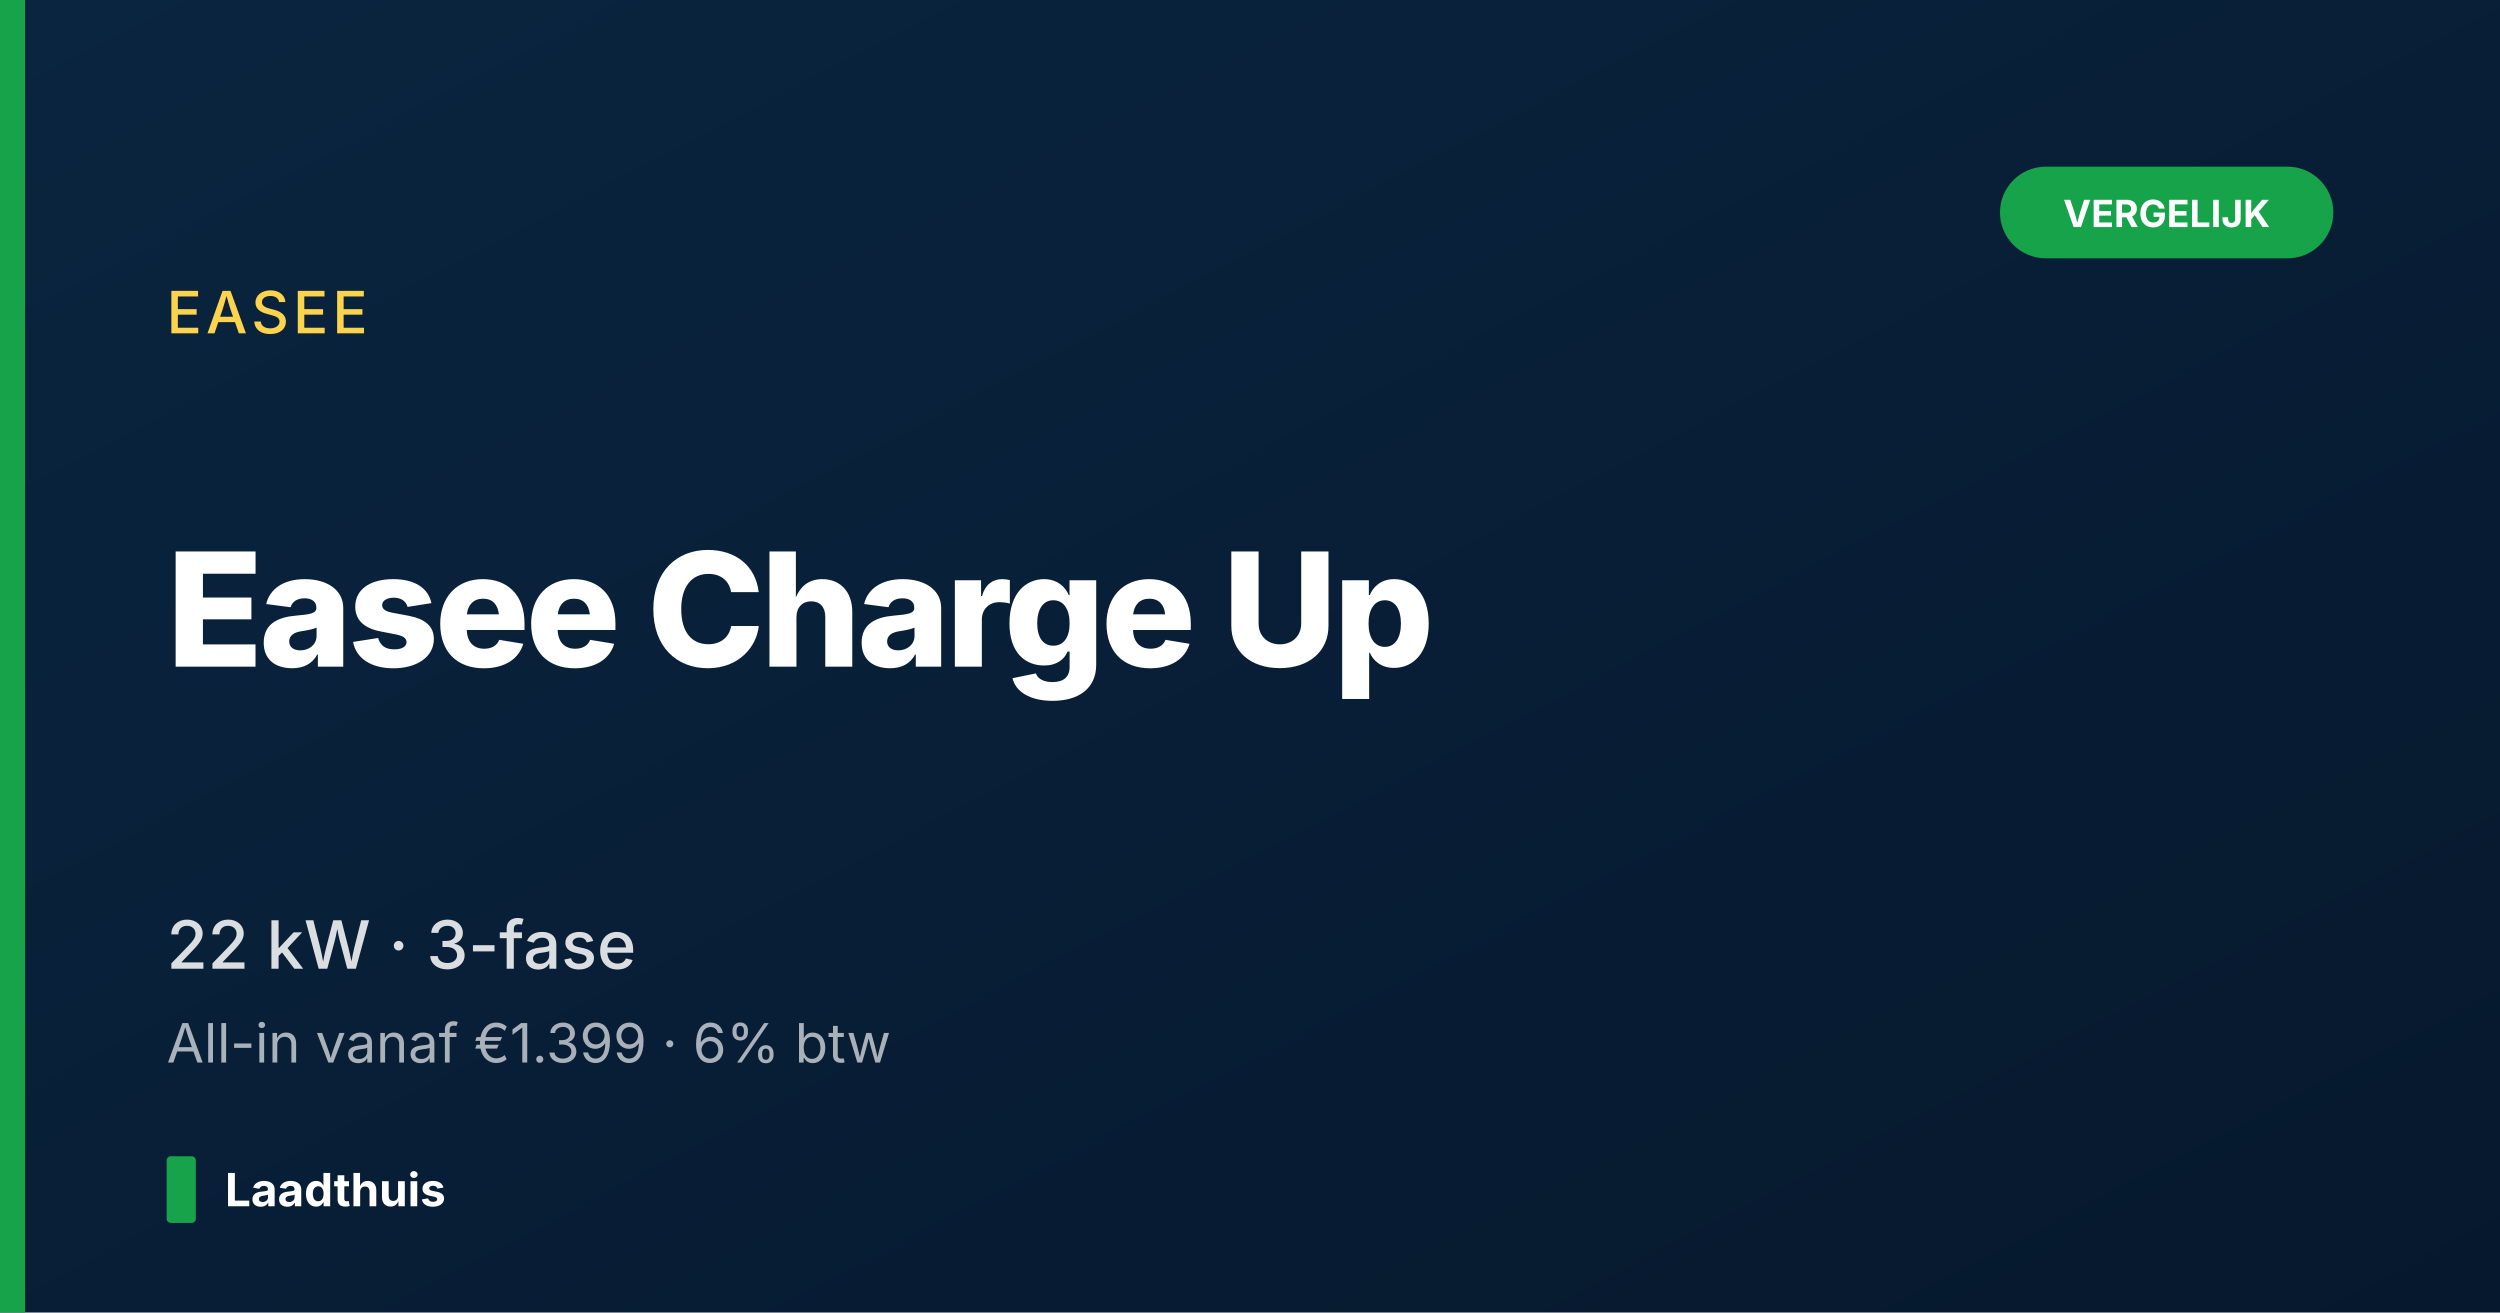
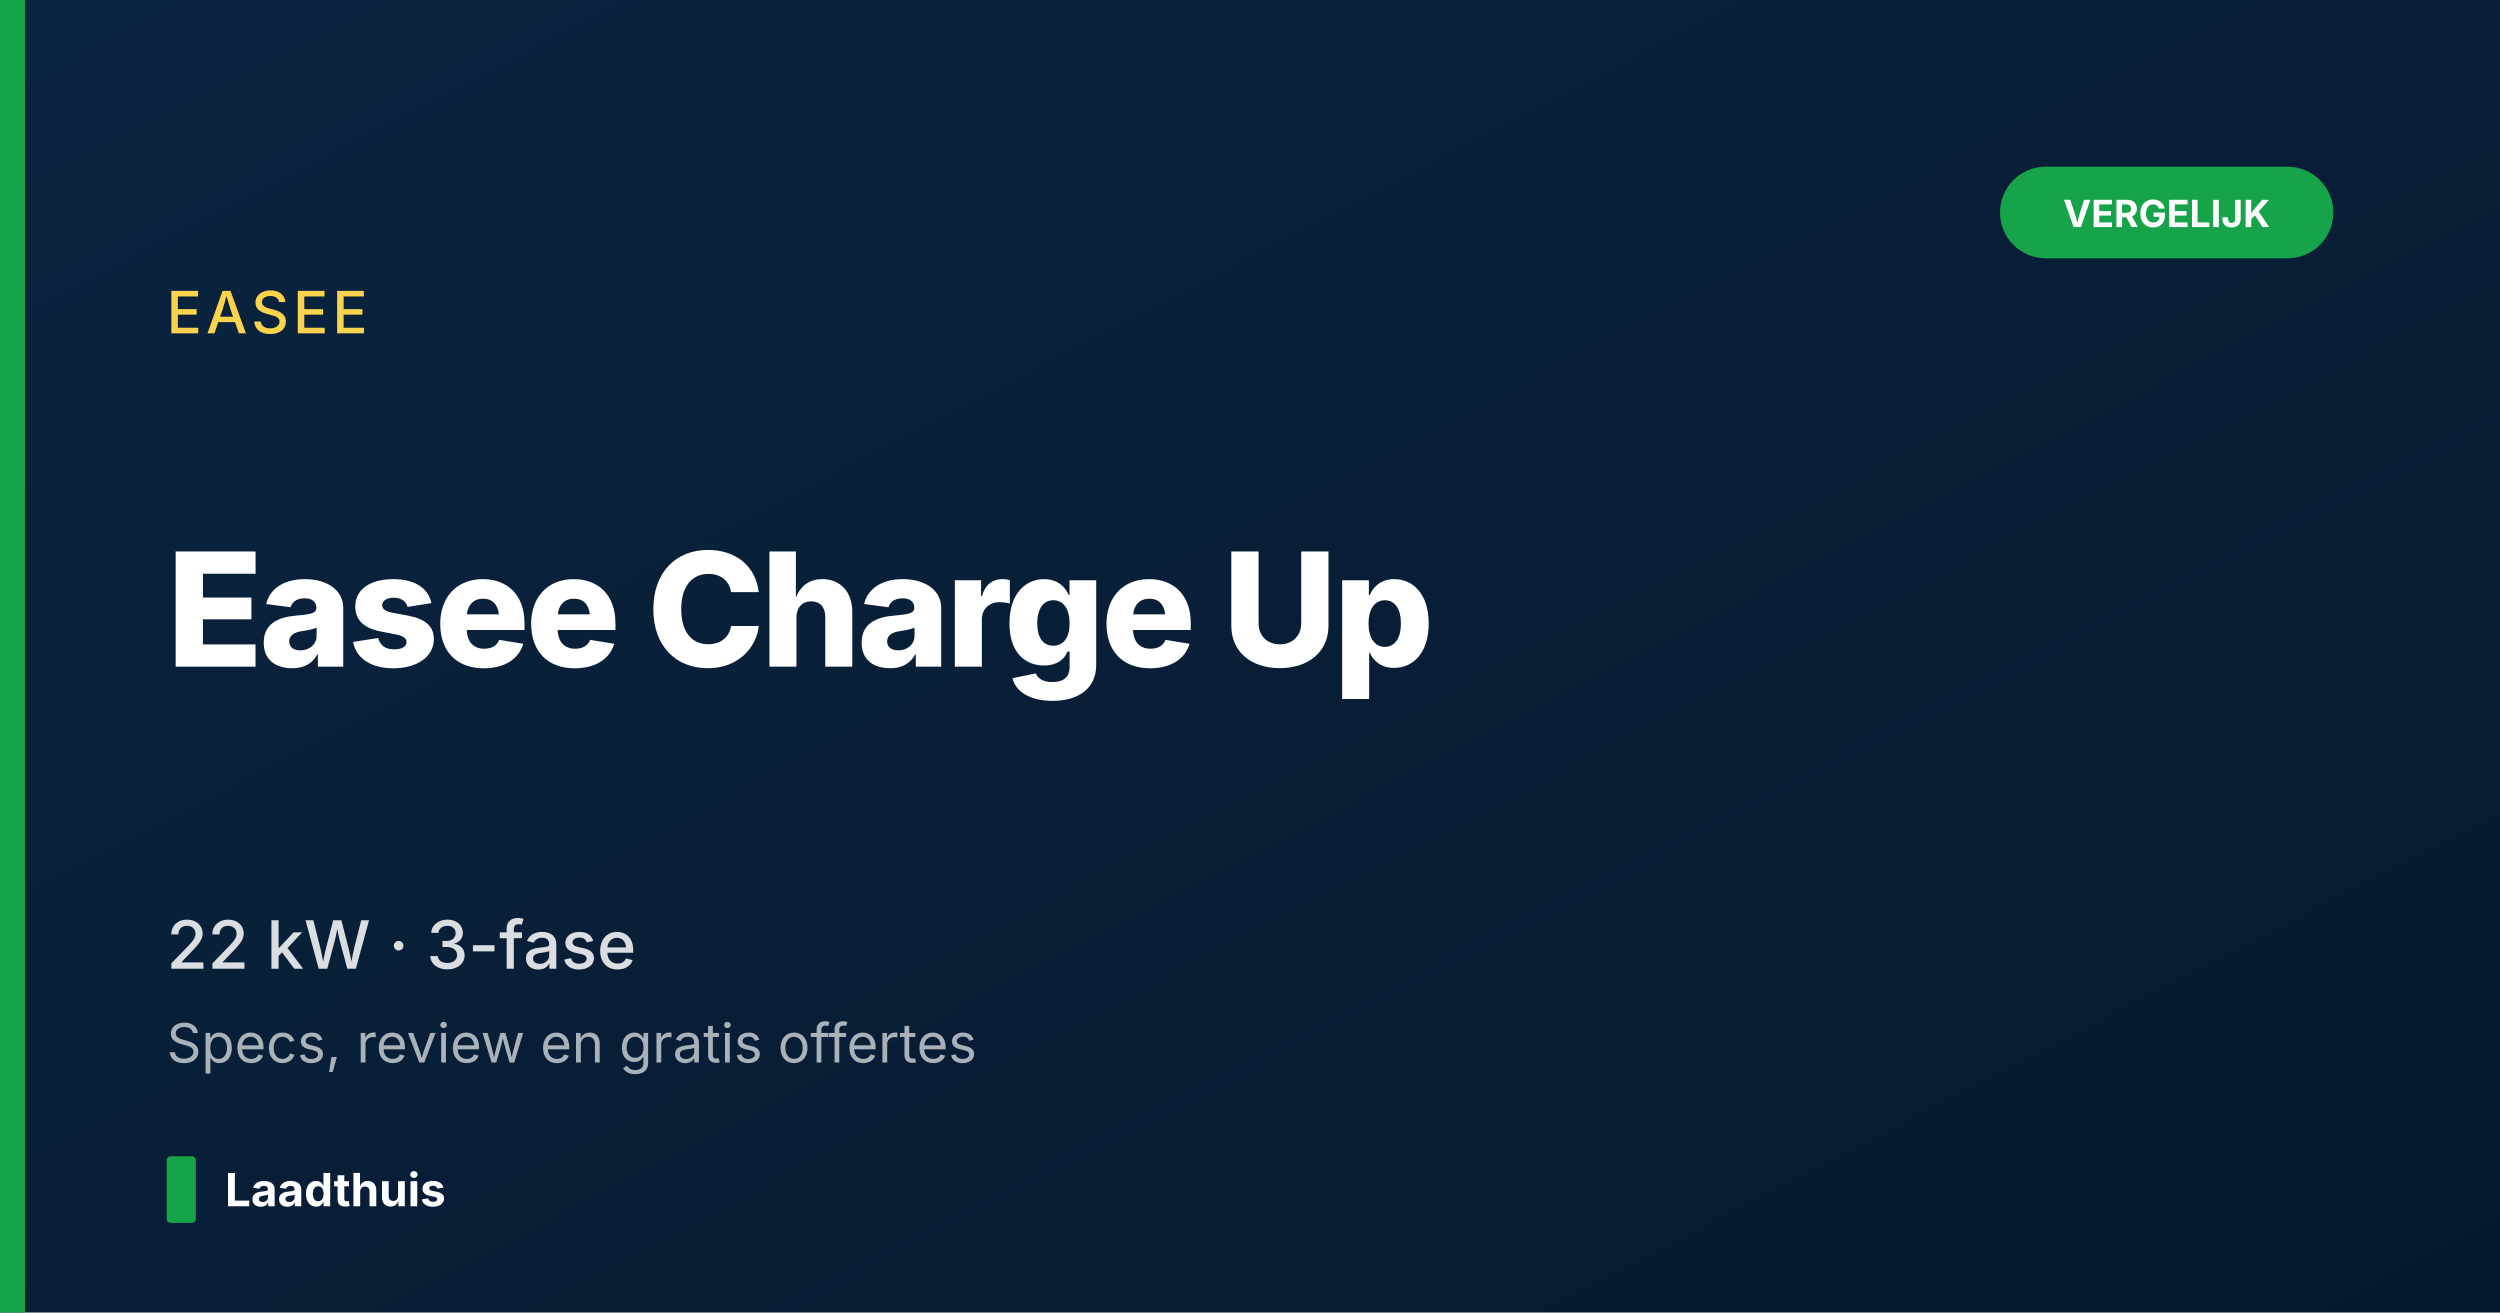
<svg xmlns="http://www.w3.org/2000/svg" width="1200" height="630" viewBox="0 0 1200 630">
  <defs>
    <linearGradient id="bg" x1="0" y1="0" x2="1" y2="1">
      <stop offset="0%" stop-color="#0A2540" />
      <stop offset="100%" stop-color="#06182d" />
    </linearGradient>
  </defs>
  <rect width="1200" height="630" fill="url(#bg)" />
  <rect x="0" y="0" width="12" height="630" fill="#16A34A" />
  <g font-family="Inter, system-ui, -apple-system, sans-serif" fill="white">
    <text x="80" y="160" font-size="28" font-weight="500" fill="#FCD34D" letter-spacing="2">EASEE</text>
    <text x="80" y="320" font-size="76" font-weight="800" letter-spacing="-2">
      <tspan x="80" dy="0">Easee Charge Up</tspan>
    </text>
    <text x="80" y="465" font-size="32" font-weight="500" opacity="0.85">22 kW · 3-fase</text>
-     <text x="80" y="510" font-size="26" font-weight="400" opacity="0.65">All-in vanaf €1.399 · 6% btw</text>
+     <text x="80" y="510" font-size="26" font-weight="400" opacity="0.65">Specs, review en gratis offertes</text>
  </g>
  <g transform="translate(80 555)">
    <rect width="14" height="32" rx="2" fill="#16A34A" />
    <text x="28" y="24" font-family="Inter, system-ui, -apple-system, sans-serif" font-size="22" font-weight="700" fill="white">Laadthuis</text>
  </g>
  <g transform="translate(960 80)">
    <rect width="160" height="44" rx="22" fill="#16A34A" />
    <text x="80" y="29" text-anchor="middle" font-family="Inter, system-ui, -apple-system, sans-serif" font-size="18" font-weight="700" fill="white">VERGELIJK</text>
  </g>
</svg>
